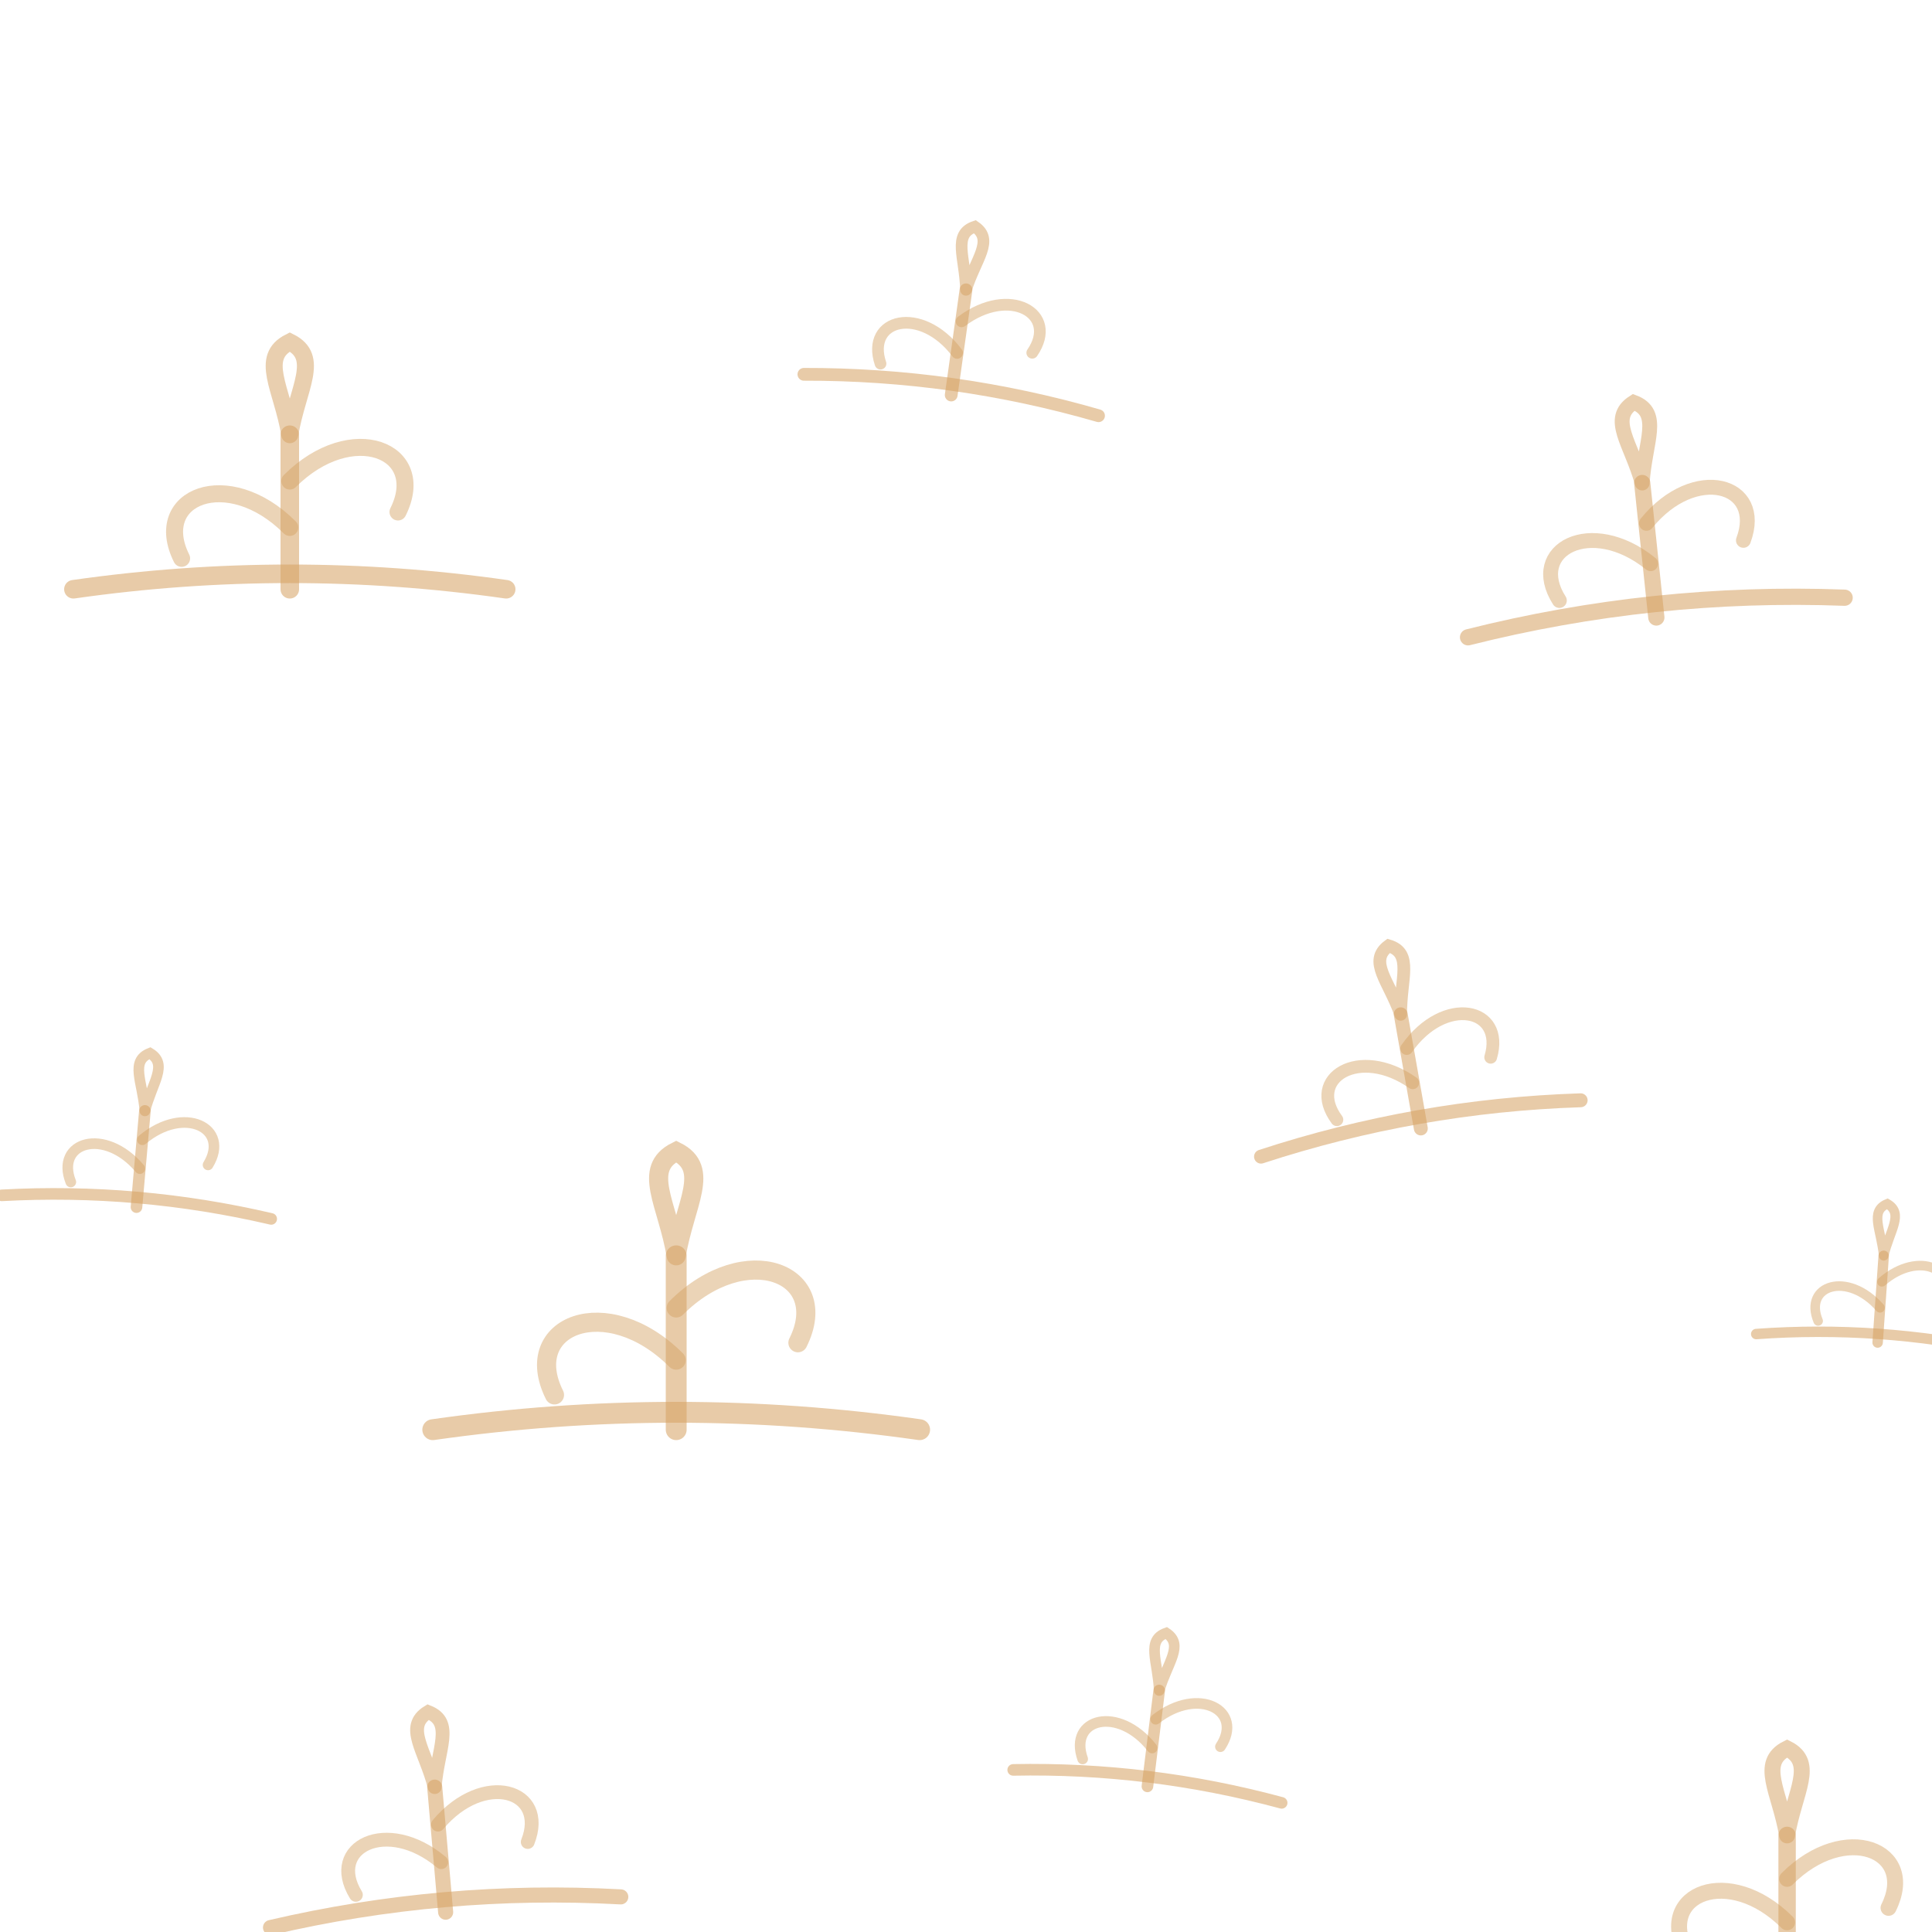
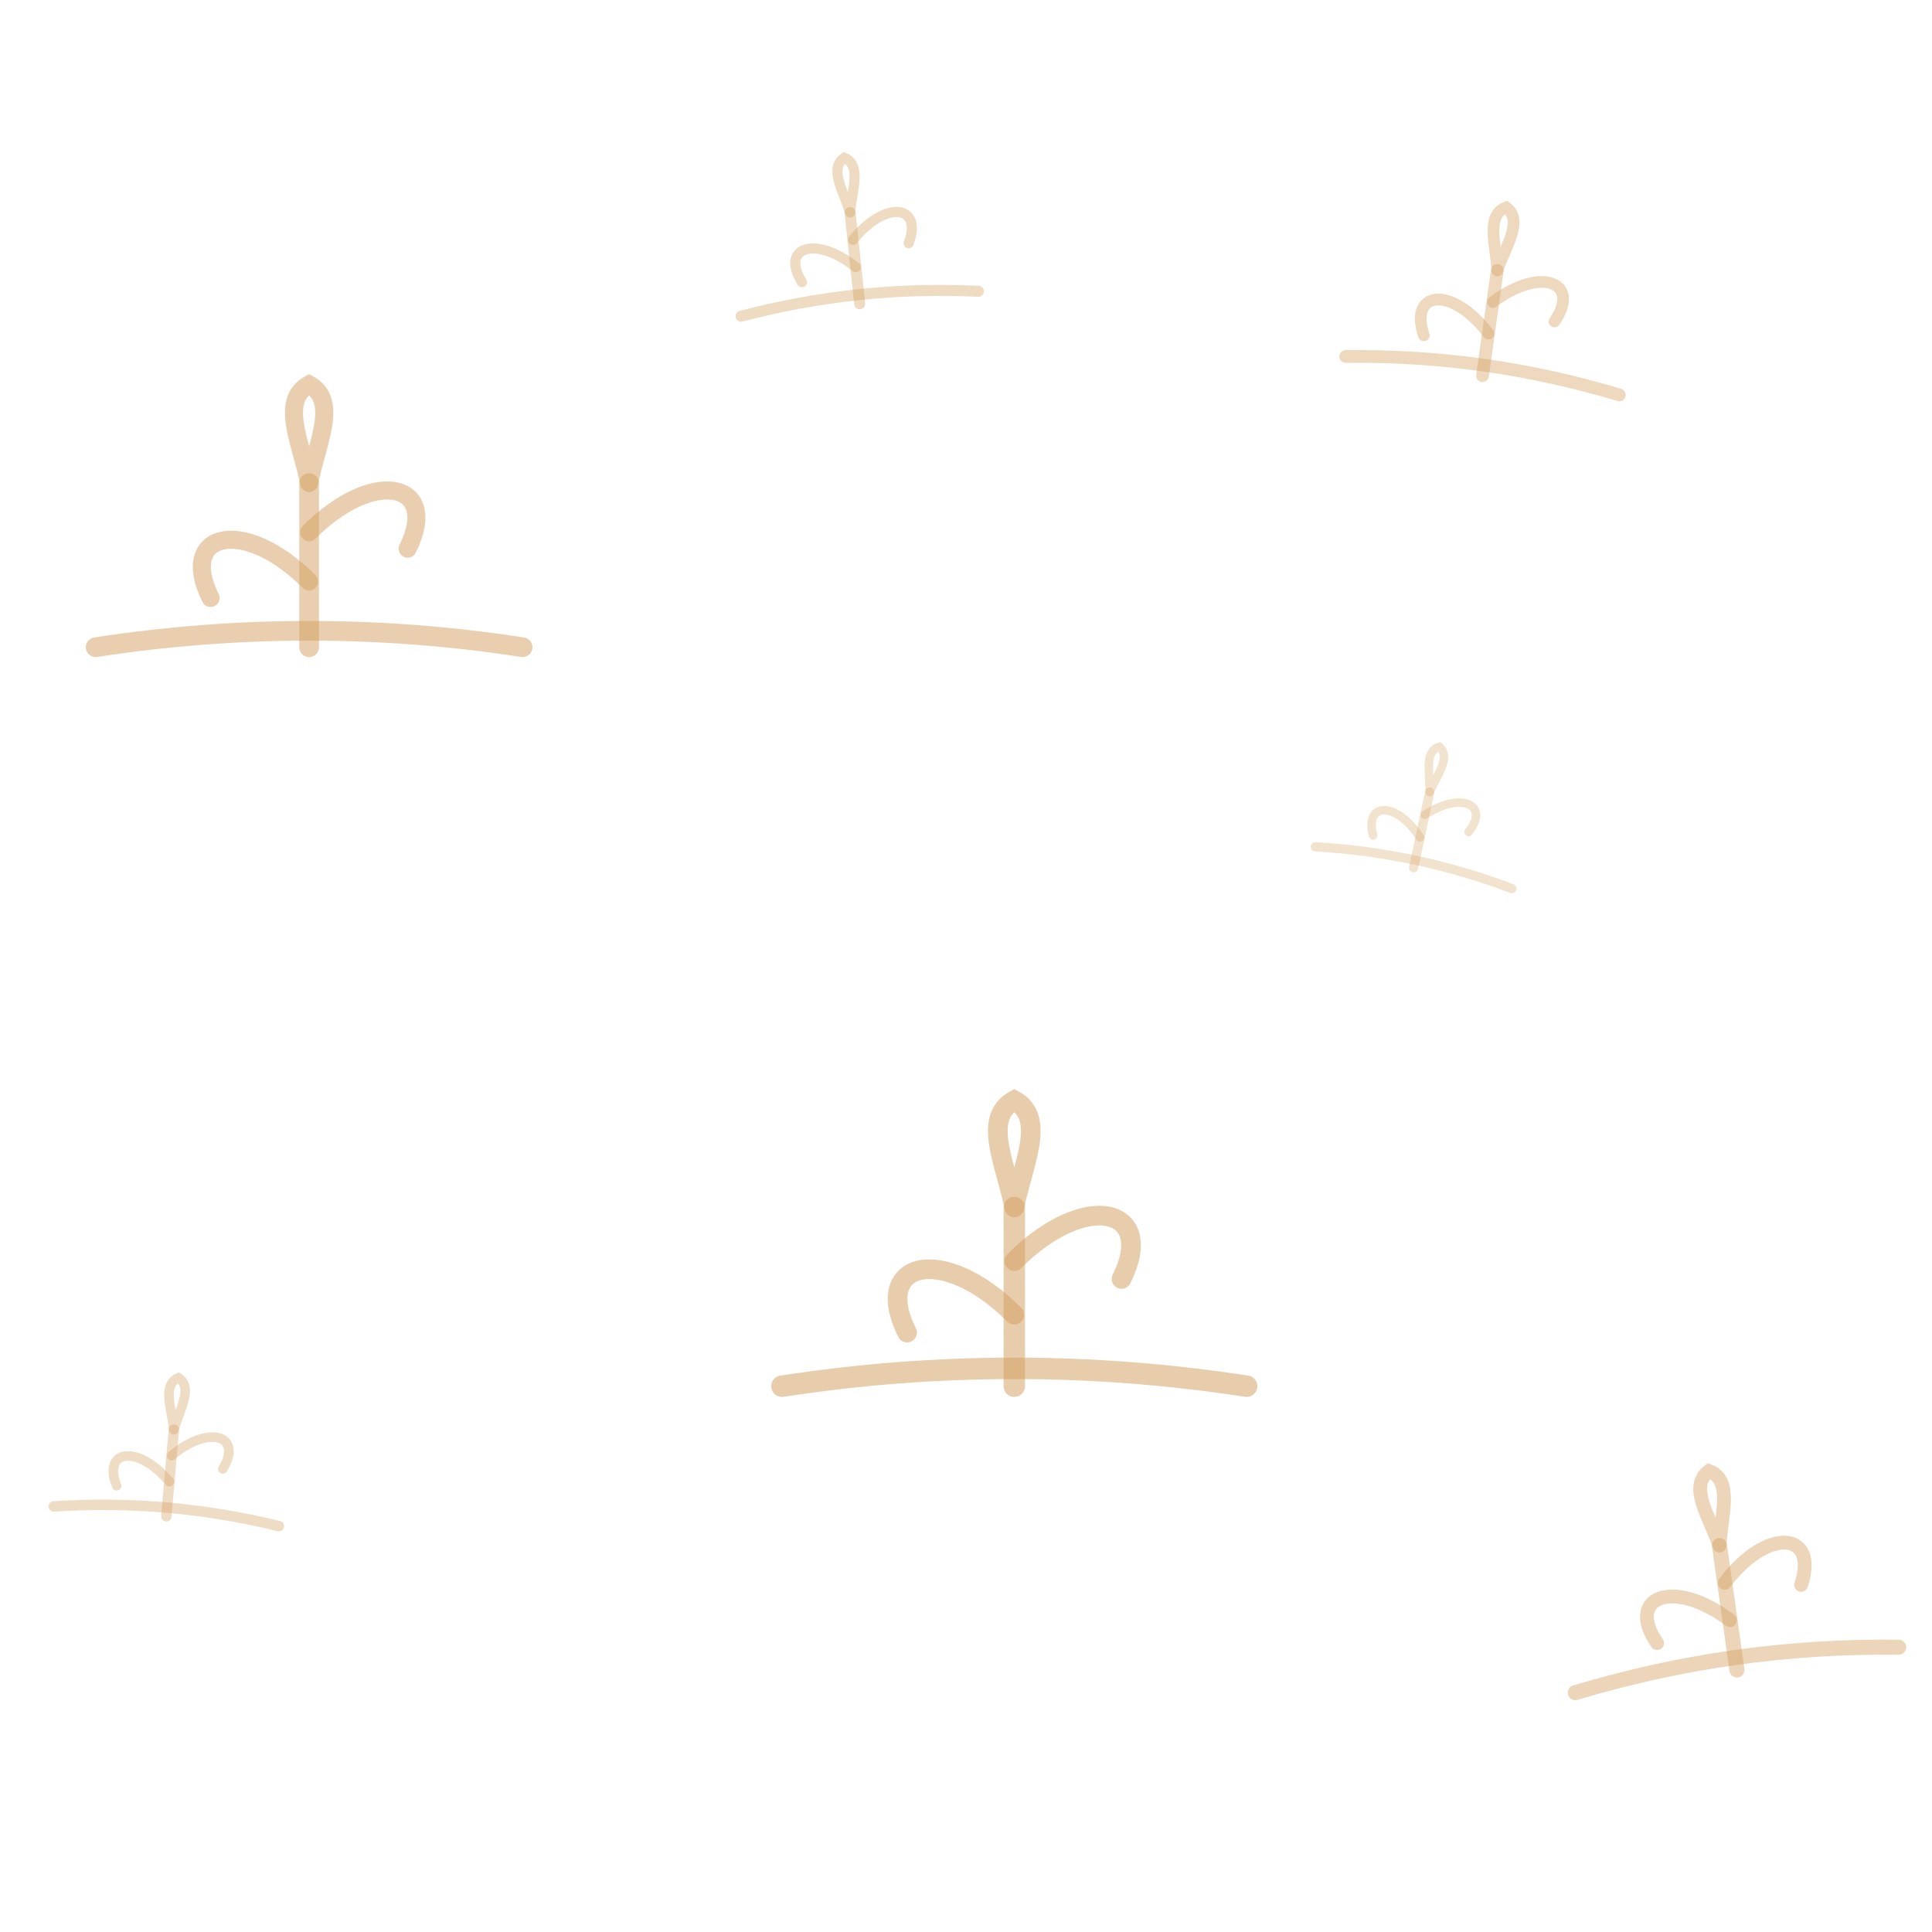
<svg xmlns="http://www.w3.org/2000/svg" width="200" height="200">
-   <defs>
-     <g id="planta">
-       <path d="M-14 10 Q0 8 14 10" stroke="rgba(212,160,96,0.55)" stroke-width="1.2" stroke-linecap="round" fill="none" />
-       <line x1="0" y1="10" x2="0" y2="0" stroke="rgba(212,160,96,0.55)" stroke-width="1.2" stroke-linecap="round" />
-       <path d="M0 6 C-4 2 -9 4 -7 8" stroke="rgba(212,160,96,0.45)" stroke-width="1.1" stroke-linecap="round" fill="none" />
-       <path d="M0 3 C4 -1 9 1 7 5" stroke="rgba(212,160,96,0.45)" stroke-width="1.1" stroke-linecap="round" fill="none" />
-       <path d="M0 0 C-0.5 -3 -2 -5 0 -6 C2 -5 0.5 -3 0 0" stroke="rgba(212,160,96,0.5)" stroke-width="1.1" stroke-linecap="round" fill="none" />
-     </g>
-   </defs>
-   <use href="#planta" transform="translate(30,45) scale(1.6)" />
-   <use href="#planta" transform="translate(100,30) scale(1.1) rotate(8,0,0)" />
-   <use href="#planta" transform="translate(170,50) scale(1.4) rotate(-6,0,0)" />
-   <use href="#planta" transform="translate(15,115) scale(1.0) rotate(5,0,0)" />
-   <use href="#planta" transform="translate(70,130) scale(1.8)" />
-   <use href="#planta" transform="translate(145,105) scale(1.2) rotate(-10,0,0)" />
-   <use href="#planta" transform="translate(195,130) scale(0.9) rotate(4,0,0)" />
-   <use href="#planta" transform="translate(45,185) scale(1.3) rotate(-5,0,0)" />
-   <use href="#planta" transform="translate(120,175) scale(1.0) rotate(7,0,0)" />
-   <use href="#planta" transform="translate(185,190) scale(1.5)" />
+   <g transform="translate(32,50) scale(1.7)" stroke="rgba(212,160,96,0.5)" stroke-linecap="round" fill="none">
+     <path d="M-13 10 Q0 8 13 10" stroke-width="1.2" />
+     <line x1="0" y1="10" x2="0" y2="0" stroke-width="1.2" />
+     <path d="M0 6 C-4 2 -8 3 -6 7" stroke-width="1.1" />
+     <path d="M0 3 C4 -1 8 0 6 4" stroke-width="1.1" />
+     <path d="M0 0 C-0.5 -2.5 -1.8 -5 0 -6 C1.8 -5 0.5 -2.5 0 0" stroke-width="1.1" />
+   </g>
+   <g transform="translate(155,28) scale(1.1) rotate(8)" stroke="rgba(212,160,96,0.4)" stroke-linecap="round" fill="none">
+     <path d="M-13 10 Q0 8 13 10" stroke-width="1.2" />
+     <line x1="0" y1="10" x2="0" y2="0" stroke-width="1.2" />
+     <path d="M0 6 C-4 2 -8 3 -6 7" stroke-width="1.1" />
+     <path d="M0 3 C4 -1 8 0 6 4" stroke-width="1.1" />
+     <path d="M0 0 C-0.5 -2.5 -1.8 -5 0 -6 C1.8 -5 0.5 -2.5 0 0" stroke-width="1.1" />
+   </g>
+   <g transform="translate(88,22) scale(0.95) rotate(-6)" stroke="rgba(212,160,96,0.38)" stroke-linecap="round" fill="none">
+     <path d="M-13 10 Q0 8 13 10" stroke-width="1.2" />
+     <line x1="0" y1="10" x2="0" y2="0" stroke-width="1.2" />
+     <path d="M0 6 C-4 2 -8 3 -6 7" stroke-width="1.1" />
+     <path d="M0 3 C4 -1 8 0 6 4" stroke-width="1.1" />
+     <path d="M0 0 C-0.5 -2.5 -1.8 -5 0 -6 C1.8 -5 0.5 -2.5 0 0" stroke-width="1.1" />
+   </g>
+   <g transform="translate(105,125) scale(1.85)" stroke="rgba(212,160,96,0.52)" stroke-linecap="round" fill="none">
+     <path d="M-13 10 Q0 8 13 10" stroke-width="1.2" />
+     <line x1="0" y1="10" x2="0" y2="0" stroke-width="1.2" />
+     <path d="M0 6 C-4 2 -8 3 -6 7" stroke-width="1.1" />
+     <path d="M0 3 C4 -1 8 0 6 4" stroke-width="1.1" />
+     <path d="M0 0 C-0.5 -2.5 -1.8 -5 0 -6 C1.8 -5 0.5 -2.5 0 0" stroke-width="1.1" />
+   </g>
+   <g transform="translate(18,148) scale(0.9) rotate(5)" stroke="rgba(212,160,96,0.36)" stroke-linecap="round" fill="none">
+     <path d="M-13 10 Q0 8 13 10" stroke-width="1.2" />
+     <line x1="0" y1="10" x2="0" y2="0" stroke-width="1.2" />
+     <path d="M0 6 C-4 2 -8 3 -6 7" stroke-width="1.1" />
+     <path d="M0 3 C4 -1 8 0 6 4" stroke-width="1.1" />
+     <path d="M0 0 C-0.5 -2.5 -1.8 -5 0 -6 C1.8 -5 0.5 -2.5 0 0" stroke-width="1.1" />
+   </g>
+   <g transform="translate(178,160) scale(1.3) rotate(-8)" stroke="rgba(212,160,96,0.44)" stroke-linecap="round" fill="none">
+     <path d="M-13 10 Q0 8 13 10" stroke-width="1.2" />
+     <line x1="0" y1="10" x2="0" y2="0" stroke-width="1.2" />
+     <path d="M0 6 C-4 2 -8 3 -6 7" stroke-width="1.1" />
+     <path d="M0 3 C4 -1 8 0 6 4" stroke-width="1.1" />
+     <path d="M0 0 C-0.5 -2.5 -1.8 -5 0 -6 C1.8 -5 0.5 -2.5 0 0" stroke-width="1.1" />
+   </g>
+   <g transform="translate(148,82) scale(0.8) rotate(12)" stroke="rgba(212,160,96,0.30)" stroke-linecap="round" fill="none">
+     <path d="M-13 10 Q0 8 13 10" stroke-width="1.2" />
+     <line x1="0" y1="10" x2="0" y2="0" stroke-width="1.2" />
+     <path d="M0 6 C-4 2 -8 3 -6 7" stroke-width="1.1" />
+     <path d="M0 3 C4 -1 8 0 6 4" stroke-width="1.1" />
+     <path d="M0 0 C-0.5 -2.5 -1.8 -5 0 -6 C1.8 -5 0.5 -2.5 0 0" stroke-width="1.1" />
+   </g>
</svg>
